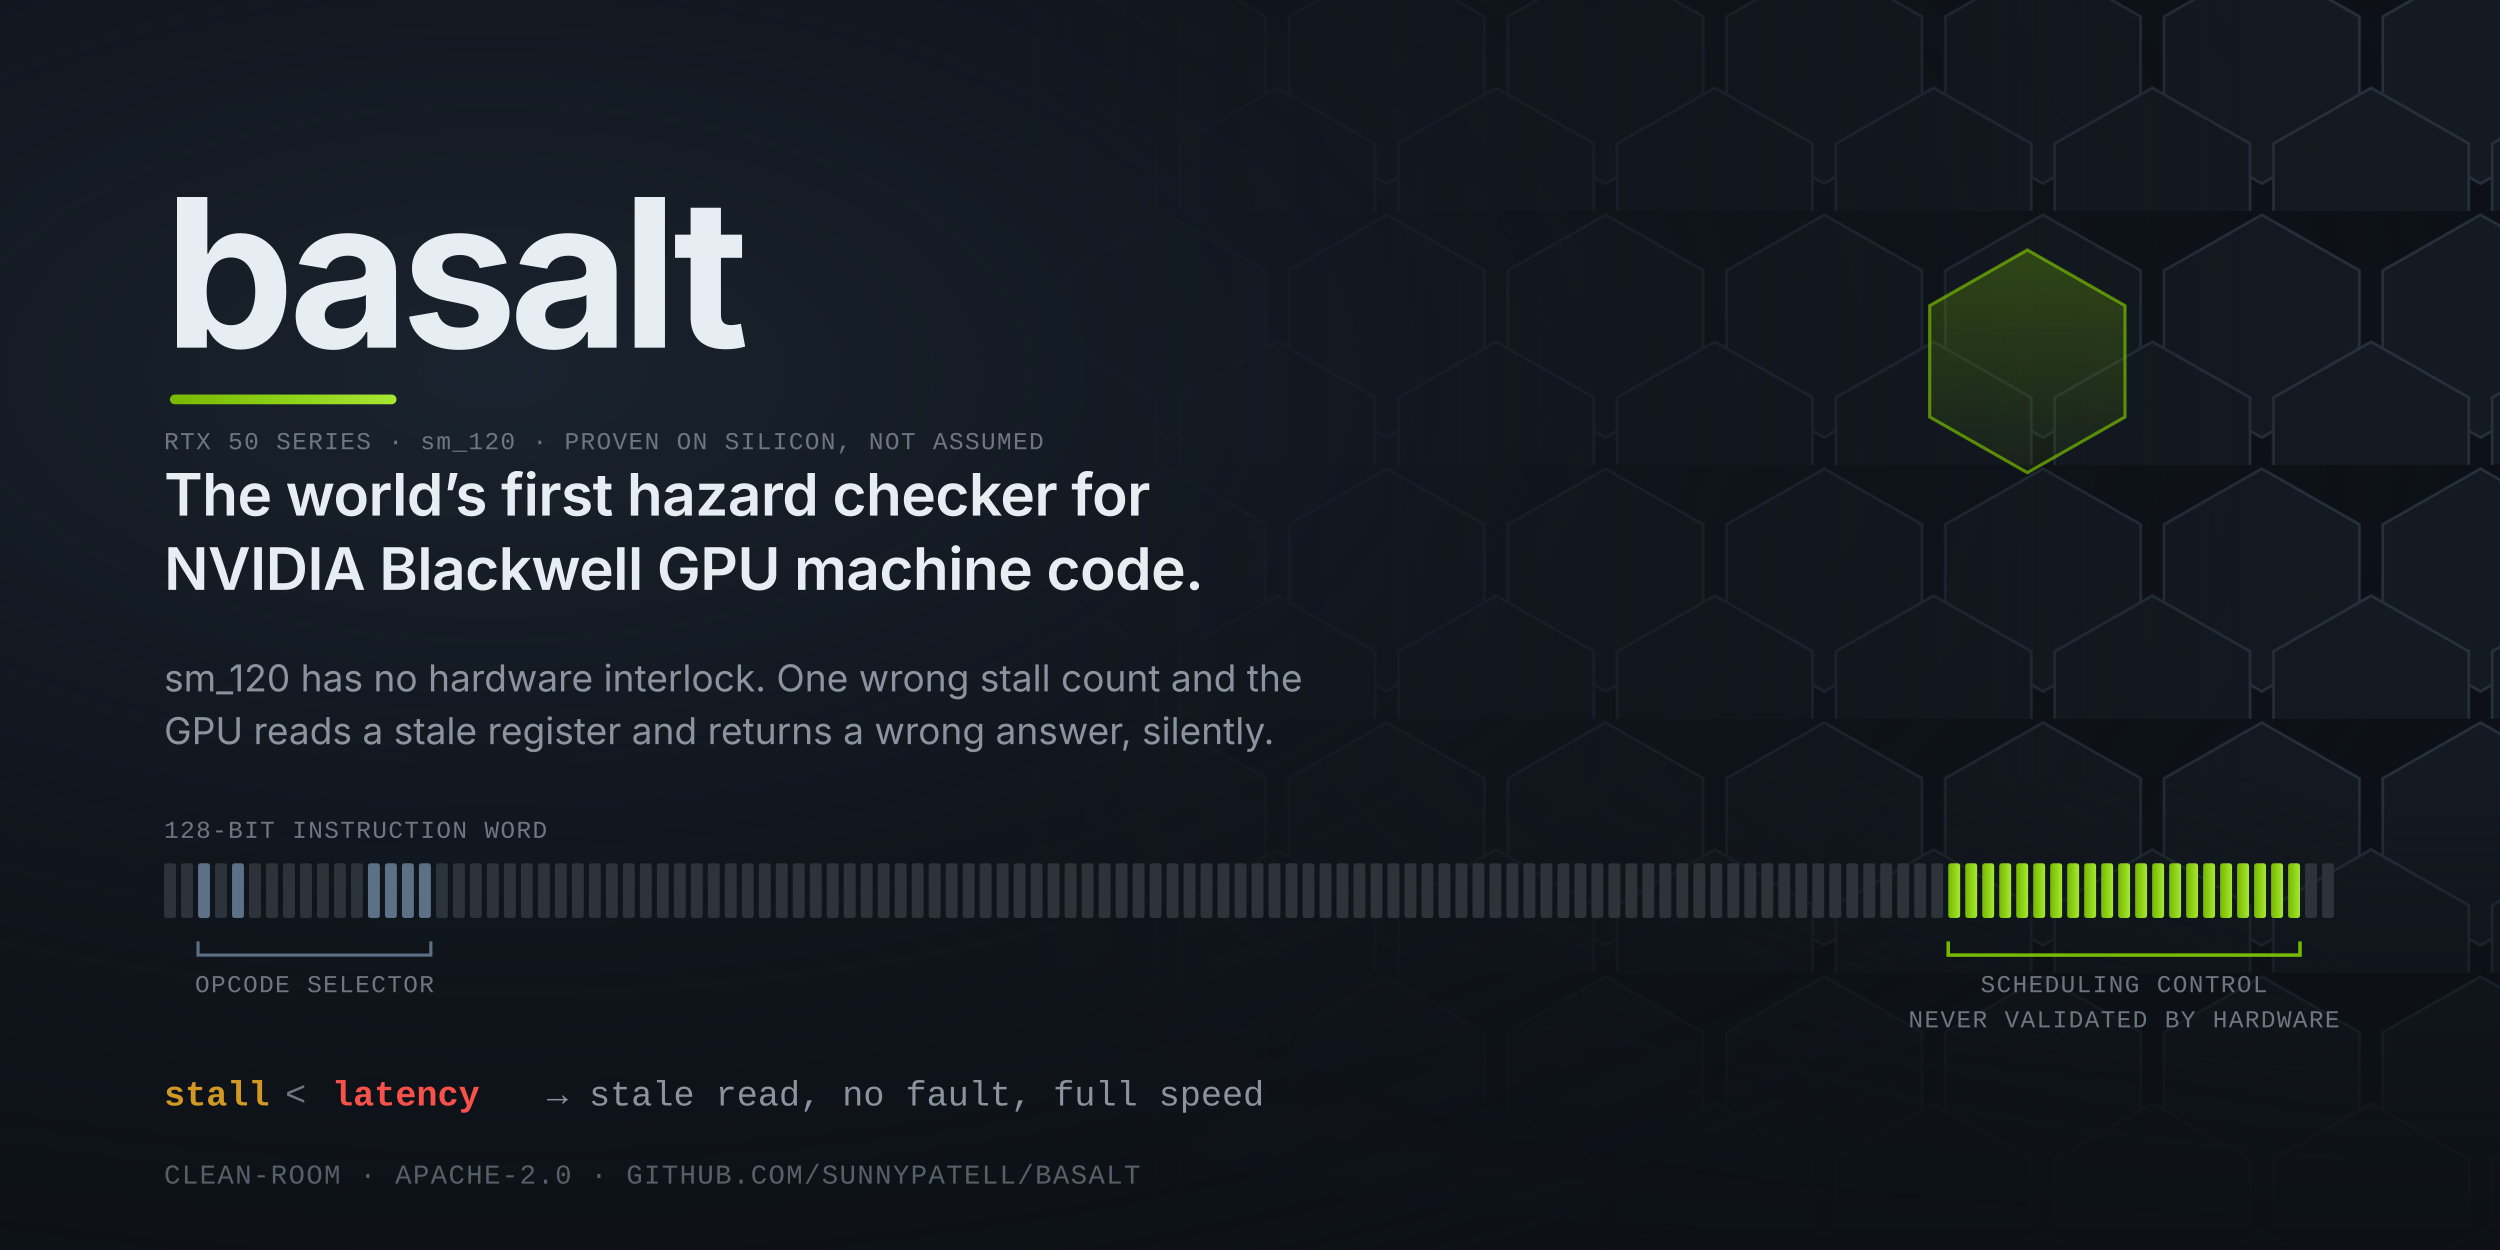
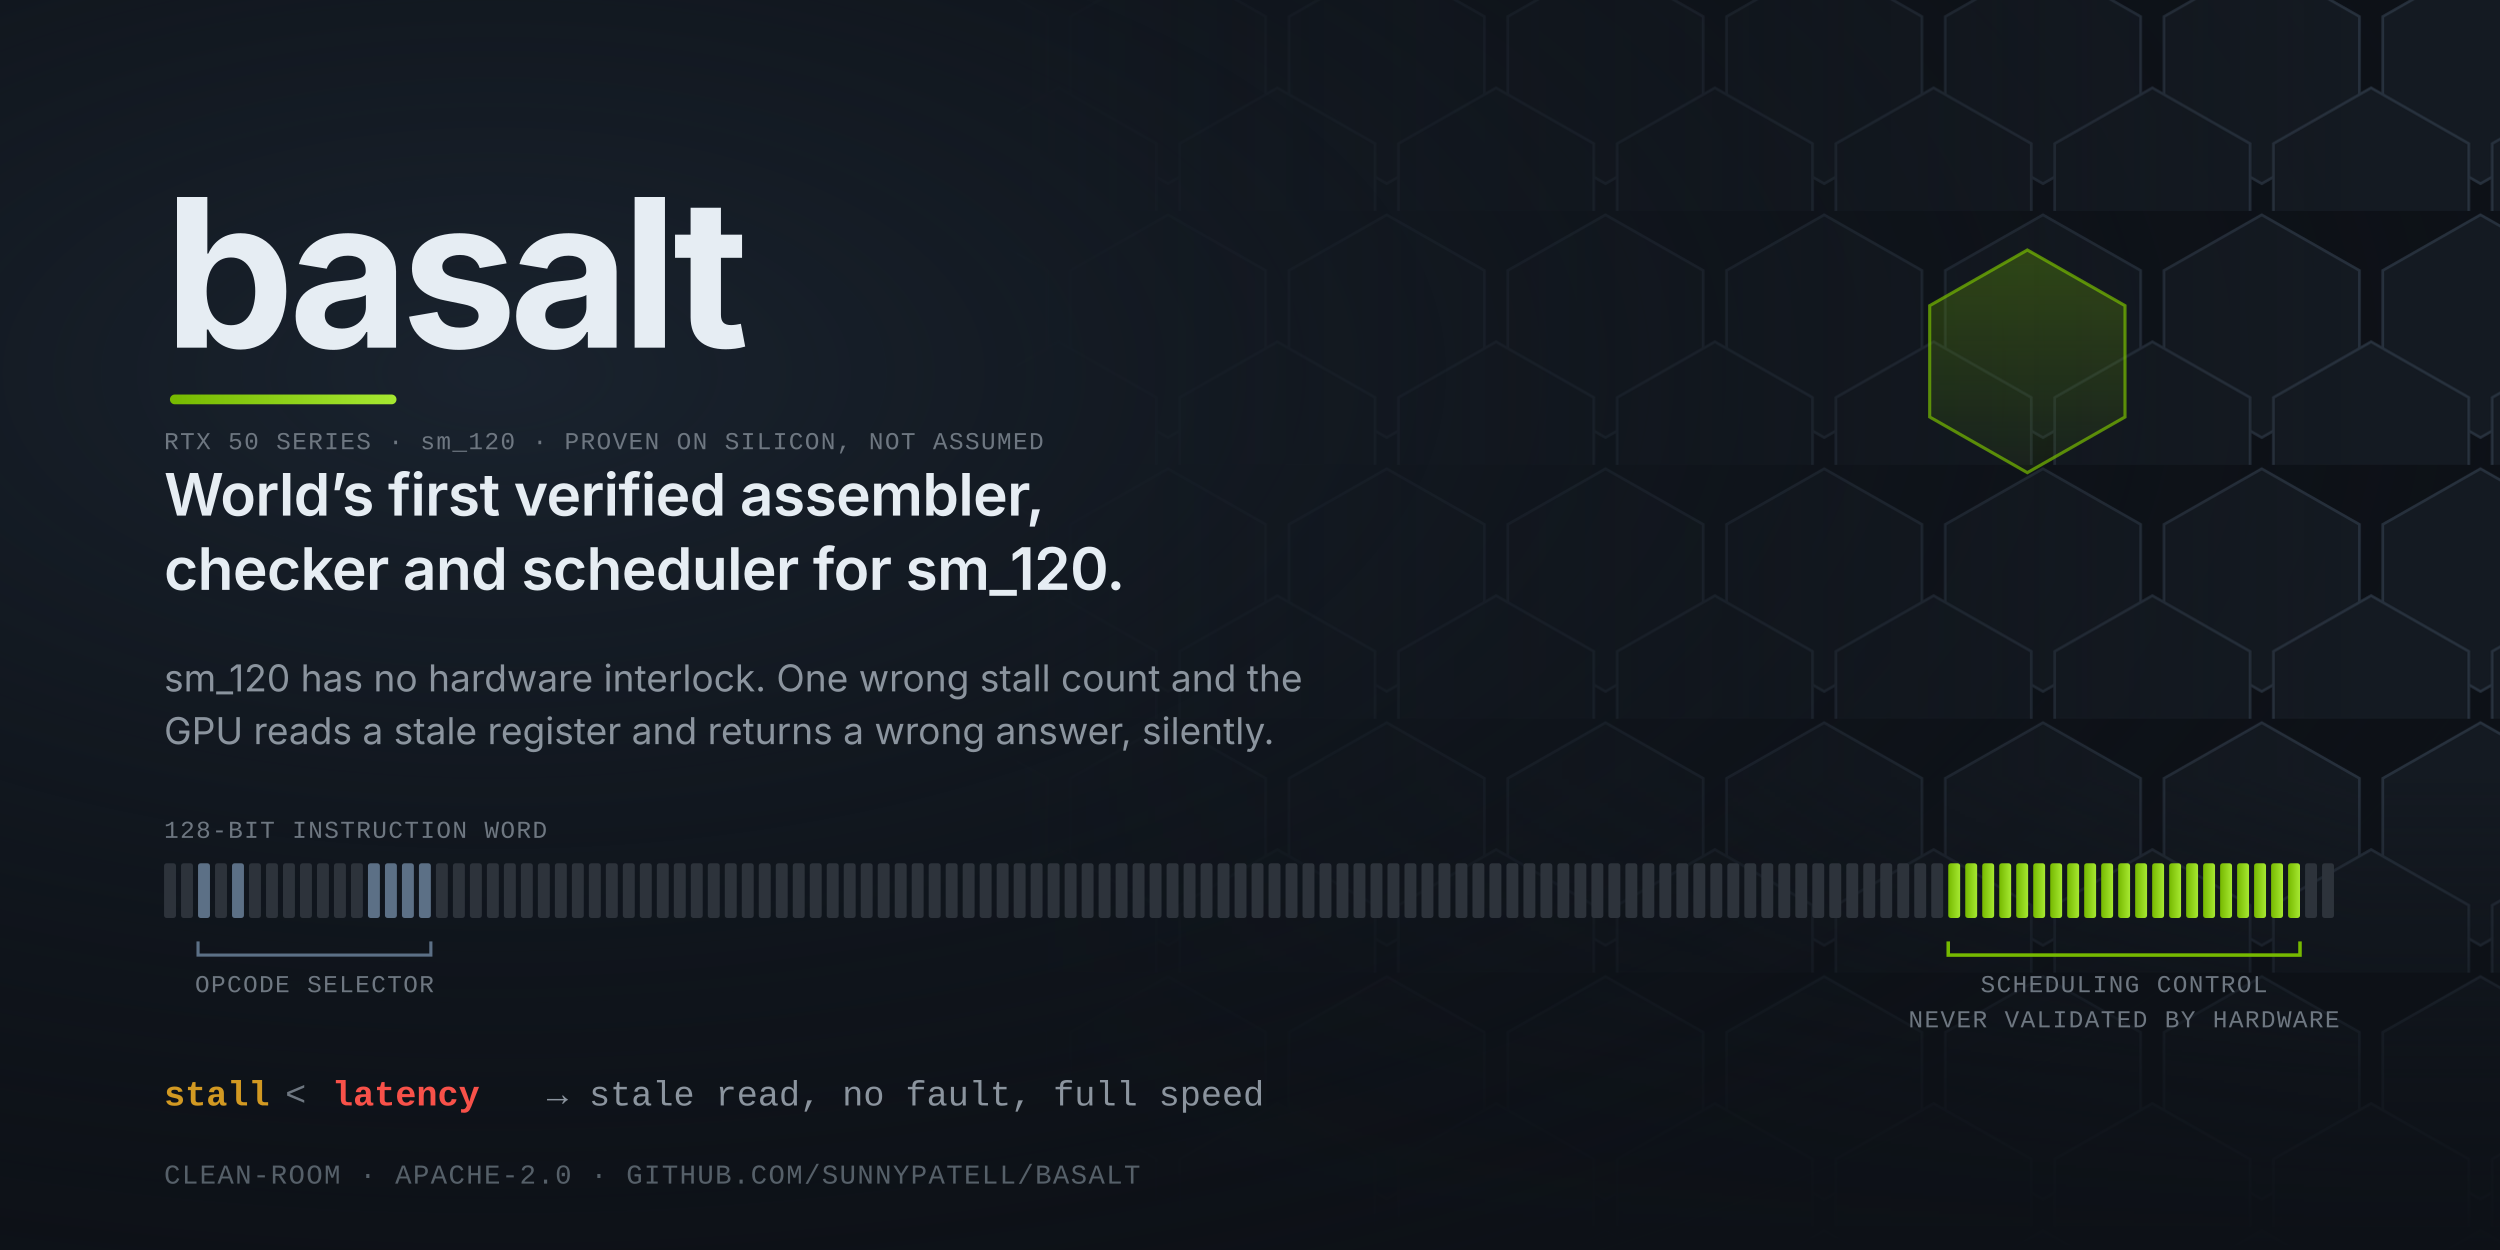
- <svg xmlns="http://www.w3.org/2000/svg" viewBox="0 0 1280 640" width="1280" height="640" role="img" aria-label="basalt: the world's first hazard checker for NVIDIA Blackwell GPU machine code, for the RTX 50 series. sm_120 has no hardware interlock, so one wrong stall count makes the GPU read a stale register and return a wrong answer silently.">
+ <svg xmlns="http://www.w3.org/2000/svg" viewBox="0 0 1280 640" width="1280" height="640" role="img" aria-label="basalt: the world's first verified assembler, checker and scheduler for NVIDIA Blackwell GPU machine code, for the RTX 50 series. sm_120 has no hardware interlock, so one wrong stall count makes the GPU read a stale register and return a wrong answer silently.">
  <defs>
    <pattern id="columns" width="112" height="130" patternUnits="userSpaceOnUse" patternTransform="translate(-18 -22)">
      <g fill="#151b23" stroke="#2b3542" stroke-width="1.4">
        <path d="M56 2 L106 30.5 L106 87.5 L56 116 L6 87.5 L6 30.5 Z" />
        <path d="M0 67 L50 95.5 L50 152.5 L0 181 L-50 152.5 L-50 95.5 Z" />
        <path d="M112 67 L162 95.5 L162 152.5 L112 181 L62 152.5 L62 95.5 Z" />
      </g>
    </pattern>
    <linearGradient id="fadeGrad" x1="0" y1="0" x2="1" y2="0">
      <stop offset="0.40" stop-color="#000000" />
      <stop offset="0.68" stop-color="#5c5c5c" />
      <stop offset="0.94" stop-color="#d8d8d8" />
    </linearGradient>
    <linearGradient id="fadeVert" x1="0" y1="0" x2="0" y2="1">
      <stop offset="0.00" stop-color="#ffffff" />
      <stop offset="0.62" stop-color="#ffffff" />
      <stop offset="0.86" stop-color="#3a3a3a" />
      <stop offset="1.00" stop-color="#000000" />
    </linearGradient>
    <mask id="fadeMask">
      <g style="mask-type:luminance">
        <rect width="1280" height="640" fill="url(#fadeGrad)" />
        <rect width="1280" height="640" fill="url(#fadeVert)" style="mix-blend-mode:multiply" />
      </g>
    </mask>
    <radialGradient id="glow" cx="0.20" cy="0.30" r="0.85">
      <stop offset="0" stop-color="#1b2531" stop-opacity="0.9" />
      <stop offset="1" stop-color="#0d1117" stop-opacity="0" />
    </radialGradient>
    <linearGradient id="accent" x1="0" y1="0" x2="1" y2="0">
      <stop offset="0" stop-color="#76b900" />
      <stop offset="1" stop-color="#a6e831" />
    </linearGradient>
    <linearGradient id="hexGlow" x1="0" y1="0" x2="0" y2="1">
      <stop offset="0" stop-color="#76b900" stop-opacity="0.30" />
      <stop offset="1" stop-color="#76b900" stop-opacity="0.06" />
    </linearGradient>
    <style>
      .sans  { font-family: "Segoe UI", -apple-system, BlinkMacSystemFont, Inter, Helvetica, Arial, sans-serif; }
      .mono  { font-family: ui-monospace, "SF Mono", SFMono-Regular, Menlo, Consolas, "Liberation Mono", monospace; }
      .wordmark { font-weight: 700; font-size: 106px; letter-spacing: -4px; fill: #e6edf3; }
      .lede  { font-weight: 600; font-size: 30px; fill: #e6edf3; letter-spacing: -0.3px; }
      .body  { font-weight: 400; font-size: 19px; fill: #8b949e; }
      .micro { font-size: 12.5px; fill: #6e7781; letter-spacing: 0.7px; }
      .tag   { font-size: 14px; fill: #566069; letter-spacing: 0.7px; }
      .hz    { font-size: 18px; font-weight: 700; }
    </style>
  </defs>
  <rect width="1280" height="640" fill="#0d1117" />
  <rect width="1280" height="640" fill="url(#glow)" />
  <rect width="1280" height="640" fill="url(#columns)" mask="url(#fadeMask)" />
  <g opacity="0.95">
    <path d="M1038 128 L1088 156.5 L1088 213.5 L1038 242 L988 213.5 L988 156.5 Z" fill="url(#hexGlow)" stroke="#76b900" stroke-width="1.6" stroke-opacity="0.75" />
  </g>
  <text x="84" y="178" class="sans wordmark">basalt</text>
  <rect x="87" y="202" width="116" height="5" rx="2.5" fill="url(#accent)" />
  <text x="84" y="230" class="mono micro" fill="#76b900">RTX 50 SERIES  ·  sm_120  ·  PROVEN ON SILICON, NOT ASSUMED</text>
-   <text x="84" y="264" class="sans lede">The world’s first hazard checker for</text>
-   <text x="84" y="302" class="sans lede">NVIDIA Blackwell GPU machine code.</text>
+   <text x="84" y="264" class="sans lede">World’s first verified assembler,</text>
+   <text x="84" y="302" class="sans lede">checker and scheduler for sm_120.</text>
  <text x="84" y="354" class="sans body">sm_120 has no hardware interlock. One wrong stall count and the</text>
  <text x="84" y="381" class="sans body">GPU reads a stale register and returns a wrong answer, silently.</text>
  <g transform="translate(84 442)">
    <text x="0" y="-13" class="mono micro">128-BIT INSTRUCTION WORD</text>
    <g fill="#2d333b">
      <rect x="0" y="0" width="6.1" height="28" rx="1.3" />
      <rect x="8.7" y="0" width="6.1" height="28" rx="1.3" />
      <rect x="17.4" y="0" width="6.1" height="28" rx="1.3" fill="#5c7086" />
      <rect x="26.1" y="0" width="6.1" height="28" rx="1.3" />
      <rect x="34.8" y="0" width="6.1" height="28" rx="1.3" fill="#5c7086" />
      <rect x="43.5" y="0" width="6.1" height="28" rx="1.3" />
      <rect x="52.2" y="0" width="6.1" height="28" rx="1.3" />
      <rect x="60.9" y="0" width="6.1" height="28" rx="1.3" />
      <rect x="69.6" y="0" width="6.1" height="28" rx="1.3" />
      <rect x="78.3" y="0" width="6.1" height="28" rx="1.3" />
      <rect x="87" y="0" width="6.1" height="28" rx="1.3" />
      <rect x="95.7" y="0" width="6.1" height="28" rx="1.3" />
      <rect x="104.4" y="0" width="6.1" height="28" rx="1.3" fill="#5c7086" />
      <rect x="113.1" y="0" width="6.1" height="28" rx="1.3" fill="#5c7086" />
      <rect x="121.8" y="0" width="6.1" height="28" rx="1.3" fill="#5c7086" />
      <rect x="130.5" y="0" width="6.1" height="28" rx="1.3" fill="#5c7086" />
      <rect x="139.2" y="0" width="6.1" height="28" rx="1.3" />
      <rect x="147.9" y="0" width="6.1" height="28" rx="1.3" />
      <rect x="156.6" y="0" width="6.1" height="28" rx="1.3" />
      <rect x="165.3" y="0" width="6.1" height="28" rx="1.3" />
      <rect x="174" y="0" width="6.1" height="28" rx="1.3" />
      <rect x="182.7" y="0" width="6.1" height="28" rx="1.3" />
      <rect x="191.4" y="0" width="6.1" height="28" rx="1.3" />
      <rect x="200.1" y="0" width="6.1" height="28" rx="1.3" />
      <rect x="208.8" y="0" width="6.1" height="28" rx="1.3" />
      <rect x="217.5" y="0" width="6.1" height="28" rx="1.3" />
      <rect x="226.2" y="0" width="6.1" height="28" rx="1.3" />
      <rect x="234.9" y="0" width="6.1" height="28" rx="1.3" />
      <rect x="243.6" y="0" width="6.1" height="28" rx="1.3" />
      <rect x="252.3" y="0" width="6.1" height="28" rx="1.3" />
      <rect x="261" y="0" width="6.1" height="28" rx="1.3" />
      <rect x="269.7" y="0" width="6.1" height="28" rx="1.3" />
      <rect x="278.4" y="0" width="6.1" height="28" rx="1.3" />
      <rect x="287.1" y="0" width="6.1" height="28" rx="1.3" />
      <rect x="295.8" y="0" width="6.1" height="28" rx="1.3" />
      <rect x="304.5" y="0" width="6.1" height="28" rx="1.3" />
      <rect x="313.2" y="0" width="6.1" height="28" rx="1.3" />
      <rect x="321.9" y="0" width="6.1" height="28" rx="1.3" />
      <rect x="330.6" y="0" width="6.1" height="28" rx="1.3" />
      <rect x="339.3" y="0" width="6.1" height="28" rx="1.3" />
      <rect x="348" y="0" width="6.1" height="28" rx="1.3" />
      <rect x="356.7" y="0" width="6.1" height="28" rx="1.3" />
      <rect x="365.4" y="0" width="6.1" height="28" rx="1.3" />
      <rect x="374.1" y="0" width="6.1" height="28" rx="1.3" />
      <rect x="382.8" y="0" width="6.1" height="28" rx="1.3" />
      <rect x="391.5" y="0" width="6.1" height="28" rx="1.3" />
      <rect x="400.2" y="0" width="6.1" height="28" rx="1.3" />
      <rect x="408.9" y="0" width="6.1" height="28" rx="1.3" />
      <rect x="417.6" y="0" width="6.1" height="28" rx="1.3" />
      <rect x="426.3" y="0" width="6.1" height="28" rx="1.3" />
      <rect x="435" y="0" width="6.1" height="28" rx="1.3" />
      <rect x="443.7" y="0" width="6.1" height="28" rx="1.3" />
      <rect x="452.4" y="0" width="6.1" height="28" rx="1.3" />
      <rect x="461.1" y="0" width="6.1" height="28" rx="1.3" />
      <rect x="469.8" y="0" width="6.1" height="28" rx="1.3" />
      <rect x="478.5" y="0" width="6.1" height="28" rx="1.3" />
      <rect x="487.2" y="0" width="6.1" height="28" rx="1.3" />
      <rect x="495.9" y="0" width="6.1" height="28" rx="1.3" />
      <rect x="504.6" y="0" width="6.1" height="28" rx="1.3" />
      <rect x="513.3" y="0" width="6.1" height="28" rx="1.3" />
      <rect x="522" y="0" width="6.1" height="28" rx="1.3" />
      <rect x="530.7" y="0" width="6.1" height="28" rx="1.3" />
      <rect x="539.4" y="0" width="6.1" height="28" rx="1.3" />
      <rect x="548.1" y="0" width="6.1" height="28" rx="1.3" />
      <rect x="556.8" y="0" width="6.1" height="28" rx="1.3" />
      <rect x="565.5" y="0" width="6.1" height="28" rx="1.3" />
      <rect x="574.2" y="0" width="6.1" height="28" rx="1.3" />
      <rect x="582.9" y="0" width="6.1" height="28" rx="1.3" />
      <rect x="591.6" y="0" width="6.1" height="28" rx="1.3" />
      <rect x="600.3" y="0" width="6.1" height="28" rx="1.3" />
      <rect x="609" y="0" width="6.1" height="28" rx="1.3" />
      <rect x="617.7" y="0" width="6.1" height="28" rx="1.3" />
      <rect x="626.4" y="0" width="6.1" height="28" rx="1.3" />
      <rect x="635.1" y="0" width="6.1" height="28" rx="1.3" />
      <rect x="643.8" y="0" width="6.1" height="28" rx="1.3" />
      <rect x="652.5" y="0" width="6.1" height="28" rx="1.3" />
      <rect x="661.2" y="0" width="6.1" height="28" rx="1.3" />
      <rect x="669.9" y="0" width="6.1" height="28" rx="1.3" />
      <rect x="678.6" y="0" width="6.1" height="28" rx="1.3" />
      <rect x="687.3" y="0" width="6.1" height="28" rx="1.3" />
      <rect x="696" y="0" width="6.1" height="28" rx="1.3" />
      <rect x="704.7" y="0" width="6.1" height="28" rx="1.3" />
      <rect x="713.4" y="0" width="6.1" height="28" rx="1.3" />
      <rect x="722.1" y="0" width="6.1" height="28" rx="1.3" />
      <rect x="730.8" y="0" width="6.1" height="28" rx="1.3" />
      <rect x="739.5" y="0" width="6.1" height="28" rx="1.3" />
      <rect x="748.2" y="0" width="6.1" height="28" rx="1.3" />
      <rect x="756.9" y="0" width="6.1" height="28" rx="1.3" />
      <rect x="765.6" y="0" width="6.1" height="28" rx="1.3" />
      <rect x="774.3" y="0" width="6.1" height="28" rx="1.3" />
      <rect x="783" y="0" width="6.1" height="28" rx="1.3" />
      <rect x="791.7" y="0" width="6.1" height="28" rx="1.3" />
      <rect x="800.4" y="0" width="6.1" height="28" rx="1.3" />
      <rect x="809.1" y="0" width="6.1" height="28" rx="1.3" />
      <rect x="817.8" y="0" width="6.1" height="28" rx="1.3" />
      <rect x="826.5" y="0" width="6.1" height="28" rx="1.3" />
      <rect x="835.2" y="0" width="6.1" height="28" rx="1.3" />
      <rect x="843.9" y="0" width="6.1" height="28" rx="1.3" />
      <rect x="852.6" y="0" width="6.1" height="28" rx="1.3" />
      <rect x="861.3" y="0" width="6.1" height="28" rx="1.3" />
      <rect x="870" y="0" width="6.1" height="28" rx="1.3" />
      <rect x="878.7" y="0" width="6.1" height="28" rx="1.3" />
      <rect x="887.4" y="0" width="6.1" height="28" rx="1.3" />
      <rect x="896.1" y="0" width="6.1" height="28" rx="1.3" />
      <rect x="904.8" y="0" width="6.1" height="28" rx="1.3" />
    </g>
    <g fill="url(#accent)">
      <rect x="913.5" y="0" width="6.1" height="28" rx="1.3" />
      <rect x="922.2" y="0" width="6.1" height="28" rx="1.3" />
      <rect x="930.9" y="0" width="6.1" height="28" rx="1.3" />
      <rect x="939.6" y="0" width="6.1" height="28" rx="1.3" />
      <rect x="948.3" y="0" width="6.1" height="28" rx="1.3" />
      <rect x="957" y="0" width="6.1" height="28" rx="1.3" />
      <rect x="965.7" y="0" width="6.1" height="28" rx="1.3" />
      <rect x="974.4" y="0" width="6.1" height="28" rx="1.3" />
      <rect x="983.1" y="0" width="6.1" height="28" rx="1.3" />
      <rect x="991.8" y="0" width="6.1" height="28" rx="1.3" />
      <rect x="1000.5" y="0" width="6.1" height="28" rx="1.3" />
      <rect x="1009.2" y="0" width="6.1" height="28" rx="1.3" />
      <rect x="1017.9" y="0" width="6.1" height="28" rx="1.3" />
      <rect x="1026.6" y="0" width="6.1" height="28" rx="1.3" />
      <rect x="1035.3" y="0" width="6.1" height="28" rx="1.3" />
      <rect x="1044" y="0" width="6.1" height="28" rx="1.3" />
      <rect x="1052.7" y="0" width="6.1" height="28" rx="1.3" />
      <rect x="1061.4" y="0" width="6.1" height="28" rx="1.3" />
      <rect x="1070.1" y="0" width="6.1" height="28" rx="1.3" />
      <rect x="1078.8" y="0" width="6.1" height="28" rx="1.3" />
      <rect x="1087.5" y="0" width="6.1" height="28" rx="1.3" />
    </g>
    <g fill="#2d333b">
      <rect x="1096.2" y="0" width="6.1" height="28" rx="1.3" />
      <rect x="1104.9" y="0" width="6.1" height="28" rx="1.3" />
    </g>
    <path d="M17.4 40 L17.4 47 L136.6 47 L136.6 40" fill="none" stroke="#5c7086" stroke-width="1.6" />
    <text x="77" y="66" class="mono micro" text-anchor="middle" fill="#7d8fa3">OPCODE SELECTOR</text>
    <path d="M913.5 40 L913.5 47 L1093.6 47 L1093.6 40" fill="none" stroke="#76b900" stroke-width="1.8" />
    <text x="1003.5" y="66" class="mono micro" text-anchor="middle" fill="#76b900">SCHEDULING CONTROL</text>
    <text x="1003.5" y="84" class="mono micro" text-anchor="middle" fill="#5e8f13">NEVER VALIDATED BY HARDWARE</text>
  </g>
  <g transform="translate(84 566)">
    <text x="0" y="0" class="mono hz" fill="#d29922">stall</text>
    <text x="62" y="0" class="mono" font-size="18" fill="#6e7781">&lt;</text>
    <text x="86" y="0" class="mono hz" fill="#f85149">latency</text>
    <text x="196" y="0" class="mono" font-size="18" fill="#8b949e">→  stale read, no fault, full speed</text>
  </g>
  <text x="84" y="606" class="mono tag">CLEAN-ROOM  ·  APACHE-2.0  ·  GITHUB.COM/SUNNYPATELL/BASALT</text>
</svg>
